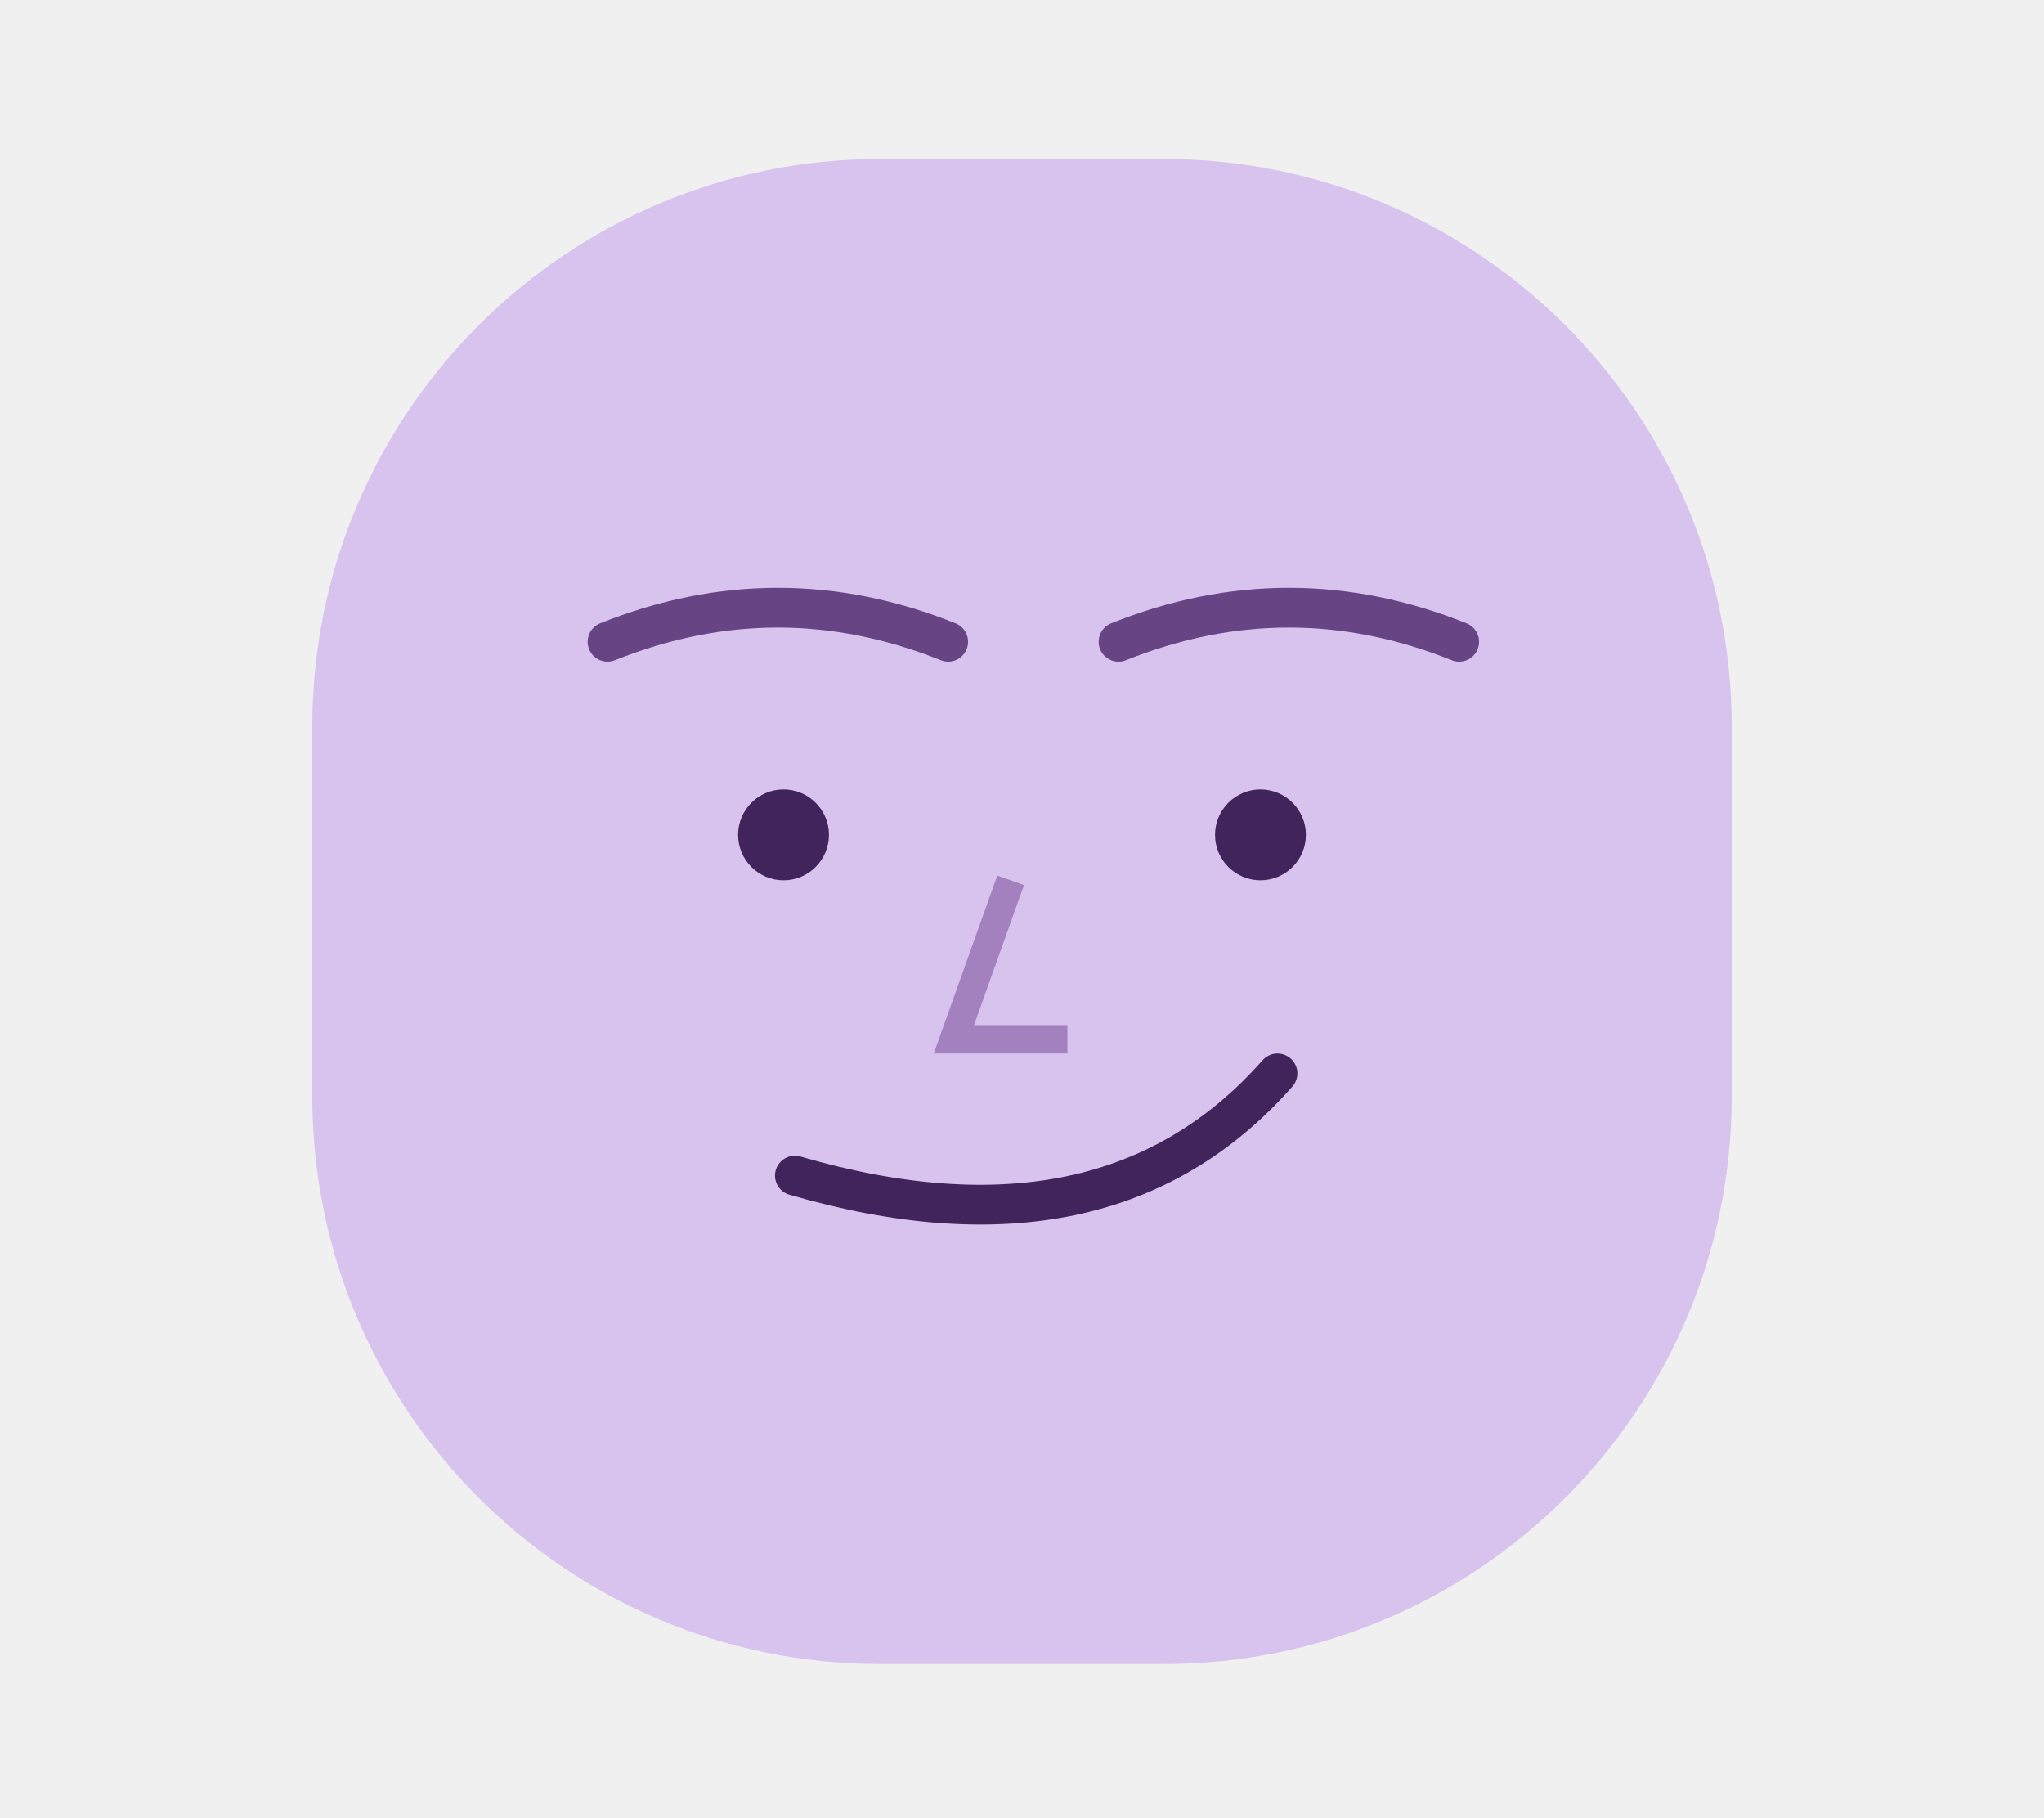
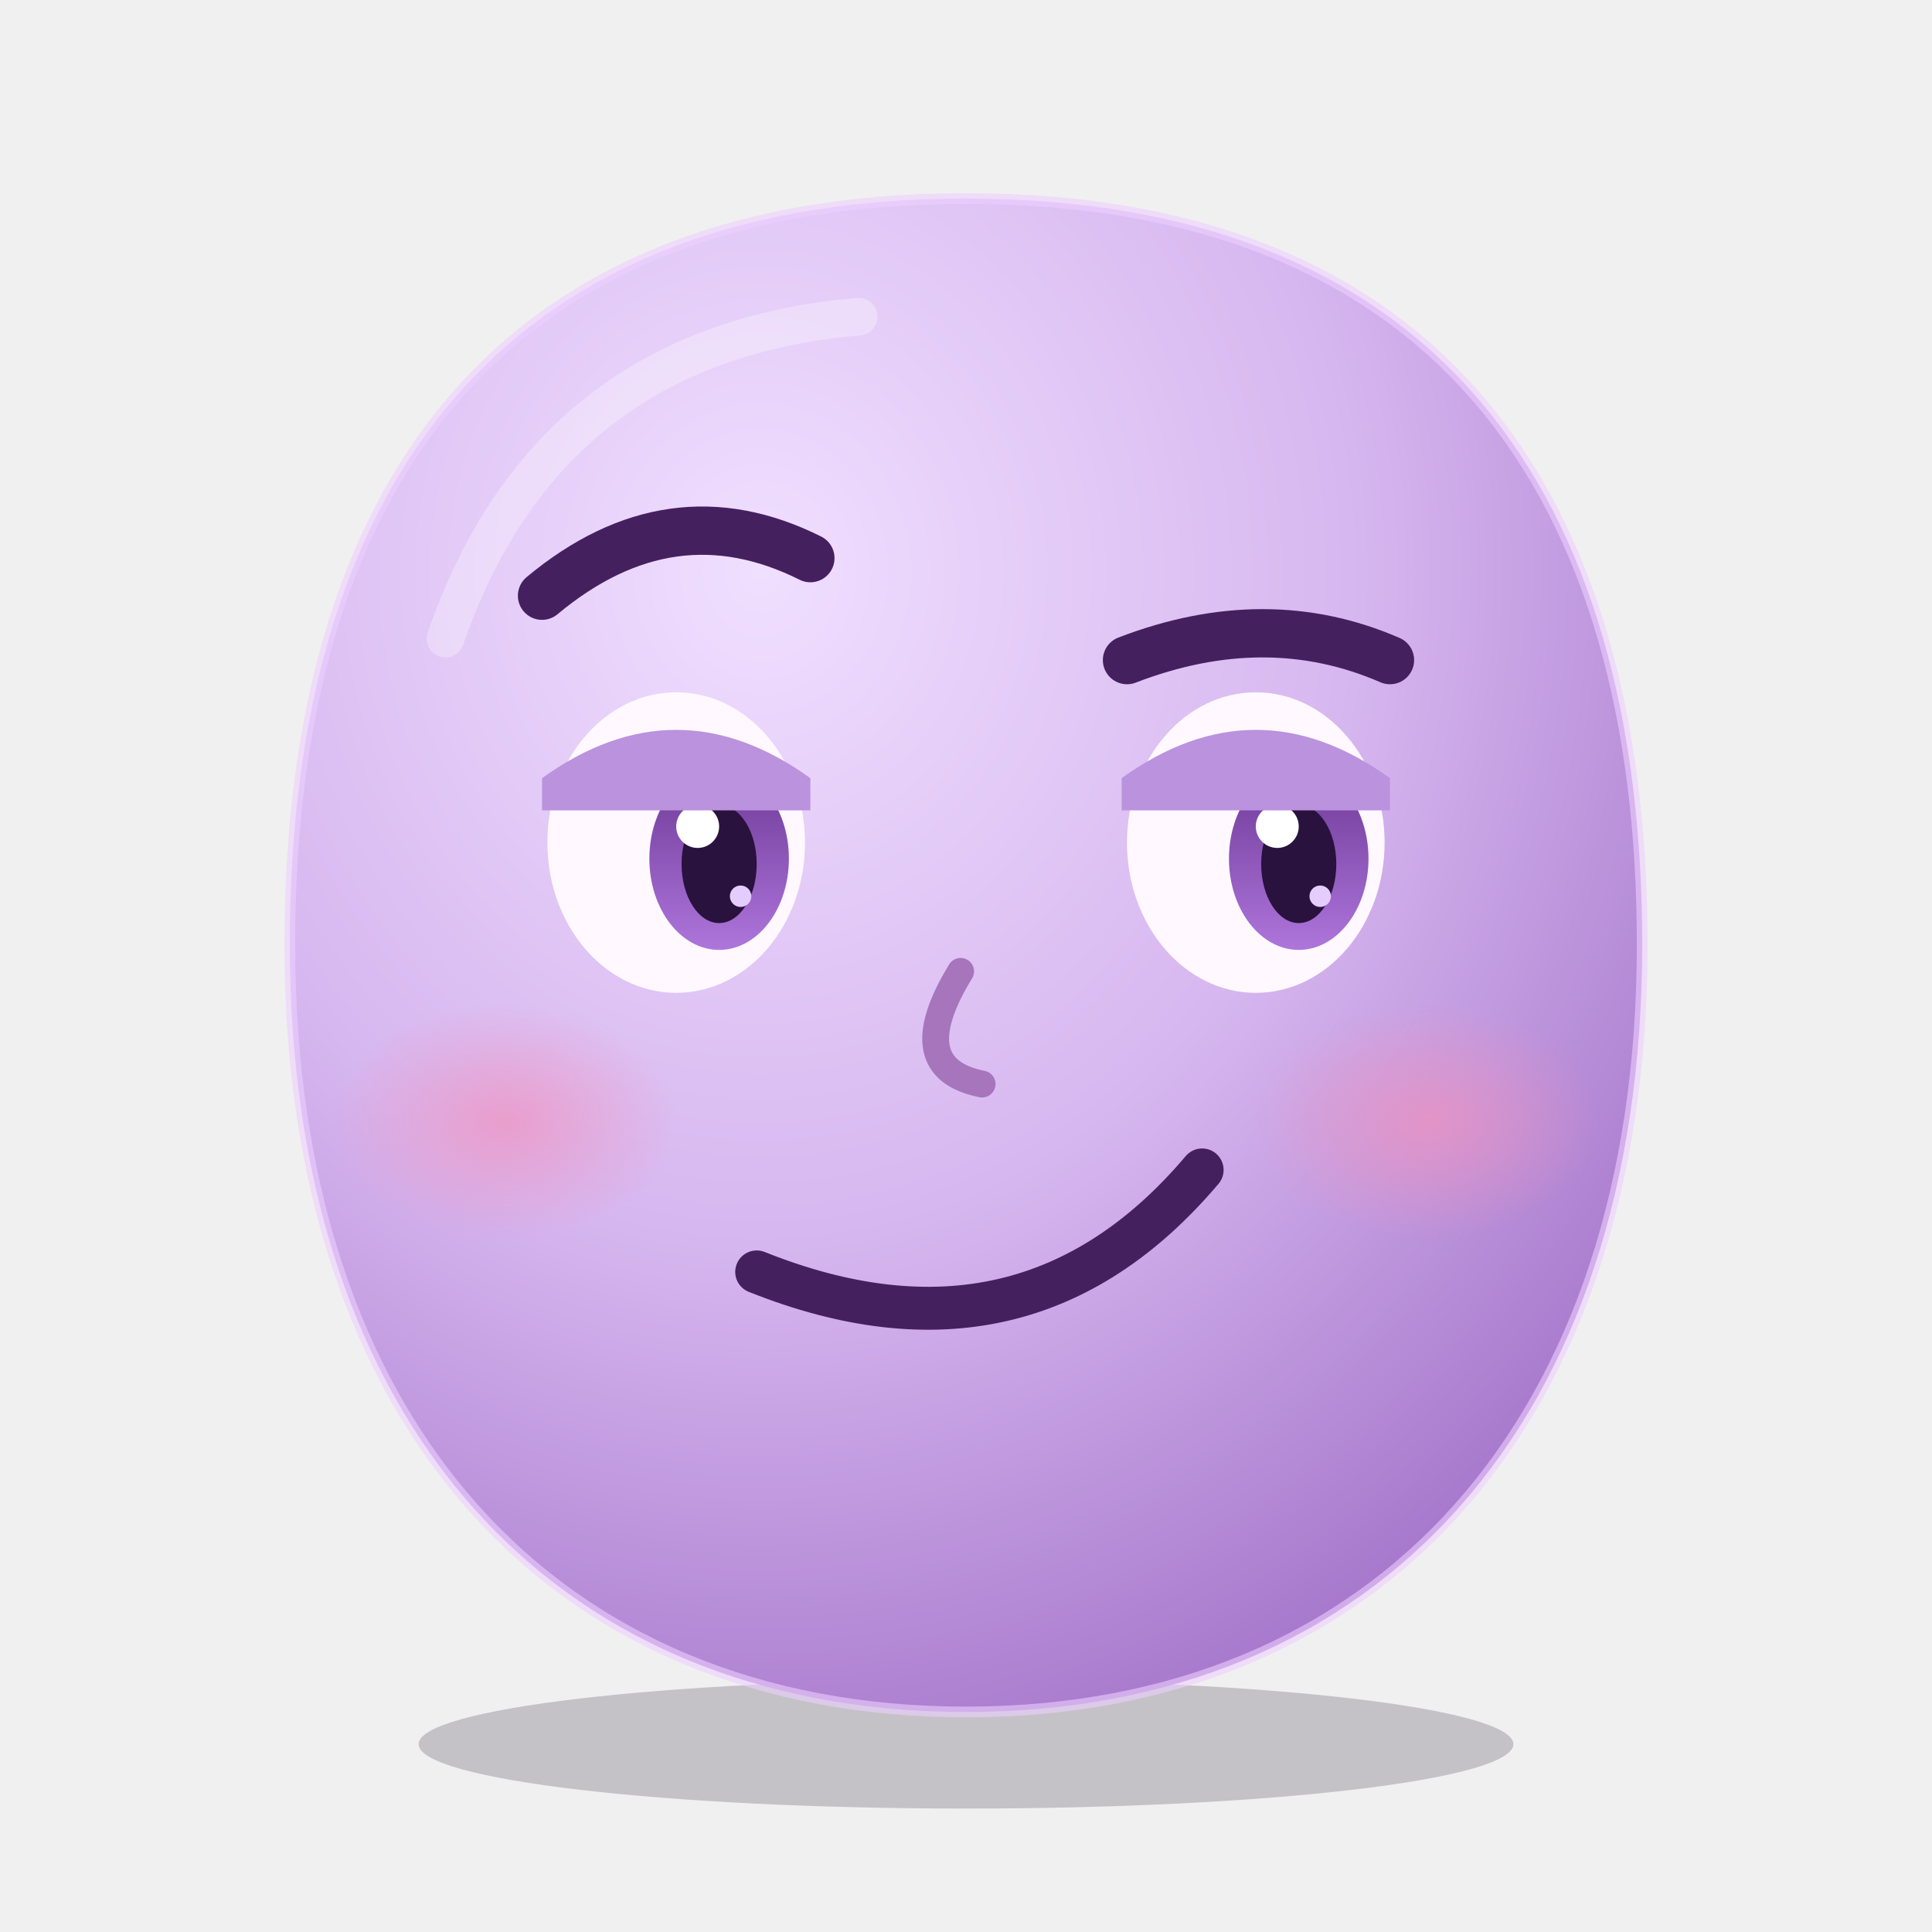
- <svg xmlns="http://www.w3.org/2000/svg" viewBox="0 0 360 320">
-   <rect x="55" y="28" width="250" height="265" rx="100" fill="#d8c3ef" />
-   <path d="M107 113q30-12 60 0M197 113q30-12 60 0" fill="none" stroke="#674484" stroke-width="7" stroke-linecap="round" />
-   <g fill="#42245c">
-     <circle cx="138" cy="147" r="8" />
-     <circle cx="222" cy="147" r="8" />
-   </g>
-   <g fill="none" stroke="#42245c" stroke-width="7" stroke-linecap="round">
-     <path d="M140 207q55 16 85-18" />
-   </g>
-   <path d="M178 155l-10 28h20" fill="none" stroke="#a380be" stroke-width="5" />
+ <svg xmlns="http://www.w3.org/2000/svg" viewBox="0 0 360 360" role="img" aria-labelledby="title">
+   <defs>
+     <radialGradient id="skin" cx="35%" cy="25%" r="80%">
+       <stop stop-color="#f0dfff" />
+       <stop offset=".55" stop-color="#d6b6ef" />
+       <stop offset="1" stop-color="#a778cc" />
+     </radialGradient>
+     <radialGradient id="blush">
+       <stop stop-color="#f192bd" stop-opacity=".7" />
+       <stop offset="1" stop-color="#f192bd" stop-opacity="0" />
+     </radialGradient>
+     <linearGradient id="iris" x2="0" y2="1">
+       <stop stop-color="#6d3997" />
+       <stop offset="1" stop-color="#ae75db" />
+     </linearGradient>
+     <linearGradient id="heart" x2=".7" y2="1">
+       <stop stop-color="#ff995b" />
+       <stop offset=".5" stop-color="#f75398" />
+       <stop offset="1" stop-color="#ba46bd" />
+     </linearGradient>
+   </defs>
+   <ellipse cx="180" cy="325" rx="102" ry="12" fill="#120a21" opacity=".2" />
+   <path d="M180 37 C92 37 54 92 54 176 C54 265 103 319 180 319 C257 319 306 265 306 176 C306 92 268 37 180 37Z" fill="url(#skin)" stroke="#eccfff" stroke-opacity=".6" stroke-width="2" />
+   <path d="M83 119 Q102 64 160 59" fill="none" stroke="#fff" stroke-opacity=".3" stroke-width="7" stroke-linecap="round" />
+   <ellipse cx="94" cy="209" rx="32" ry="22" fill="url(#blush)" />
+   <ellipse cx="266" cy="209" rx="32" ry="22" fill="url(#blush)" />
+   <path d="M179 181 Q168 199 183 202" fill="none" stroke="#a675bc" stroke-width="5" stroke-linecap="round" />
+   <path d="M101 111 Q125 91 151 104" fill="none" stroke="#45205f" stroke-width="9" stroke-linecap="round" stroke-linejoin="round" />
+   <path d="M210 123 Q236 113 259 123" fill="none" stroke="#45205f" stroke-width="9" stroke-linecap="round" stroke-linejoin="round" />
+   <ellipse cx="126" cy="157" rx="24" ry="28" fill="#fff9ff" />
+   <ellipse cx="134" cy="160" rx="13" ry="17" fill="url(#iris)" />
+   <ellipse cx="134" cy="161" rx="7" ry="11" fill="#29123e" />
+   <circle cx="130" cy="154" r="4" fill="white" />
+   <circle cx="138" cy="167" r="2" fill="#e4ccff" />
+   <ellipse cx="234" cy="157" rx="24" ry="28" fill="#fff9ff" />
+   <ellipse cx="242" cy="160" rx="13" ry="17" fill="url(#iris)" />
+   <ellipse cx="242" cy="161" rx="7" ry="11" fill="#29123e" />
+   <circle cx="238" cy="154" r="4" fill="white" />
+   <circle cx="246" cy="167" r="2" fill="#e4ccff" />
+   <path d="M101 145 Q126 127 151 145 L151 151 L101 151Z" fill="#bb92dd" />
+   <path d="M209 145 Q234 127 259 145 L259 151 L209 151Z" fill="#bb92dd" />
+   <path d="M141 237 Q191 257 224 218" fill="none" stroke="#45205f" stroke-width="8" stroke-linecap="round" stroke-linejoin="round" />
</svg>
